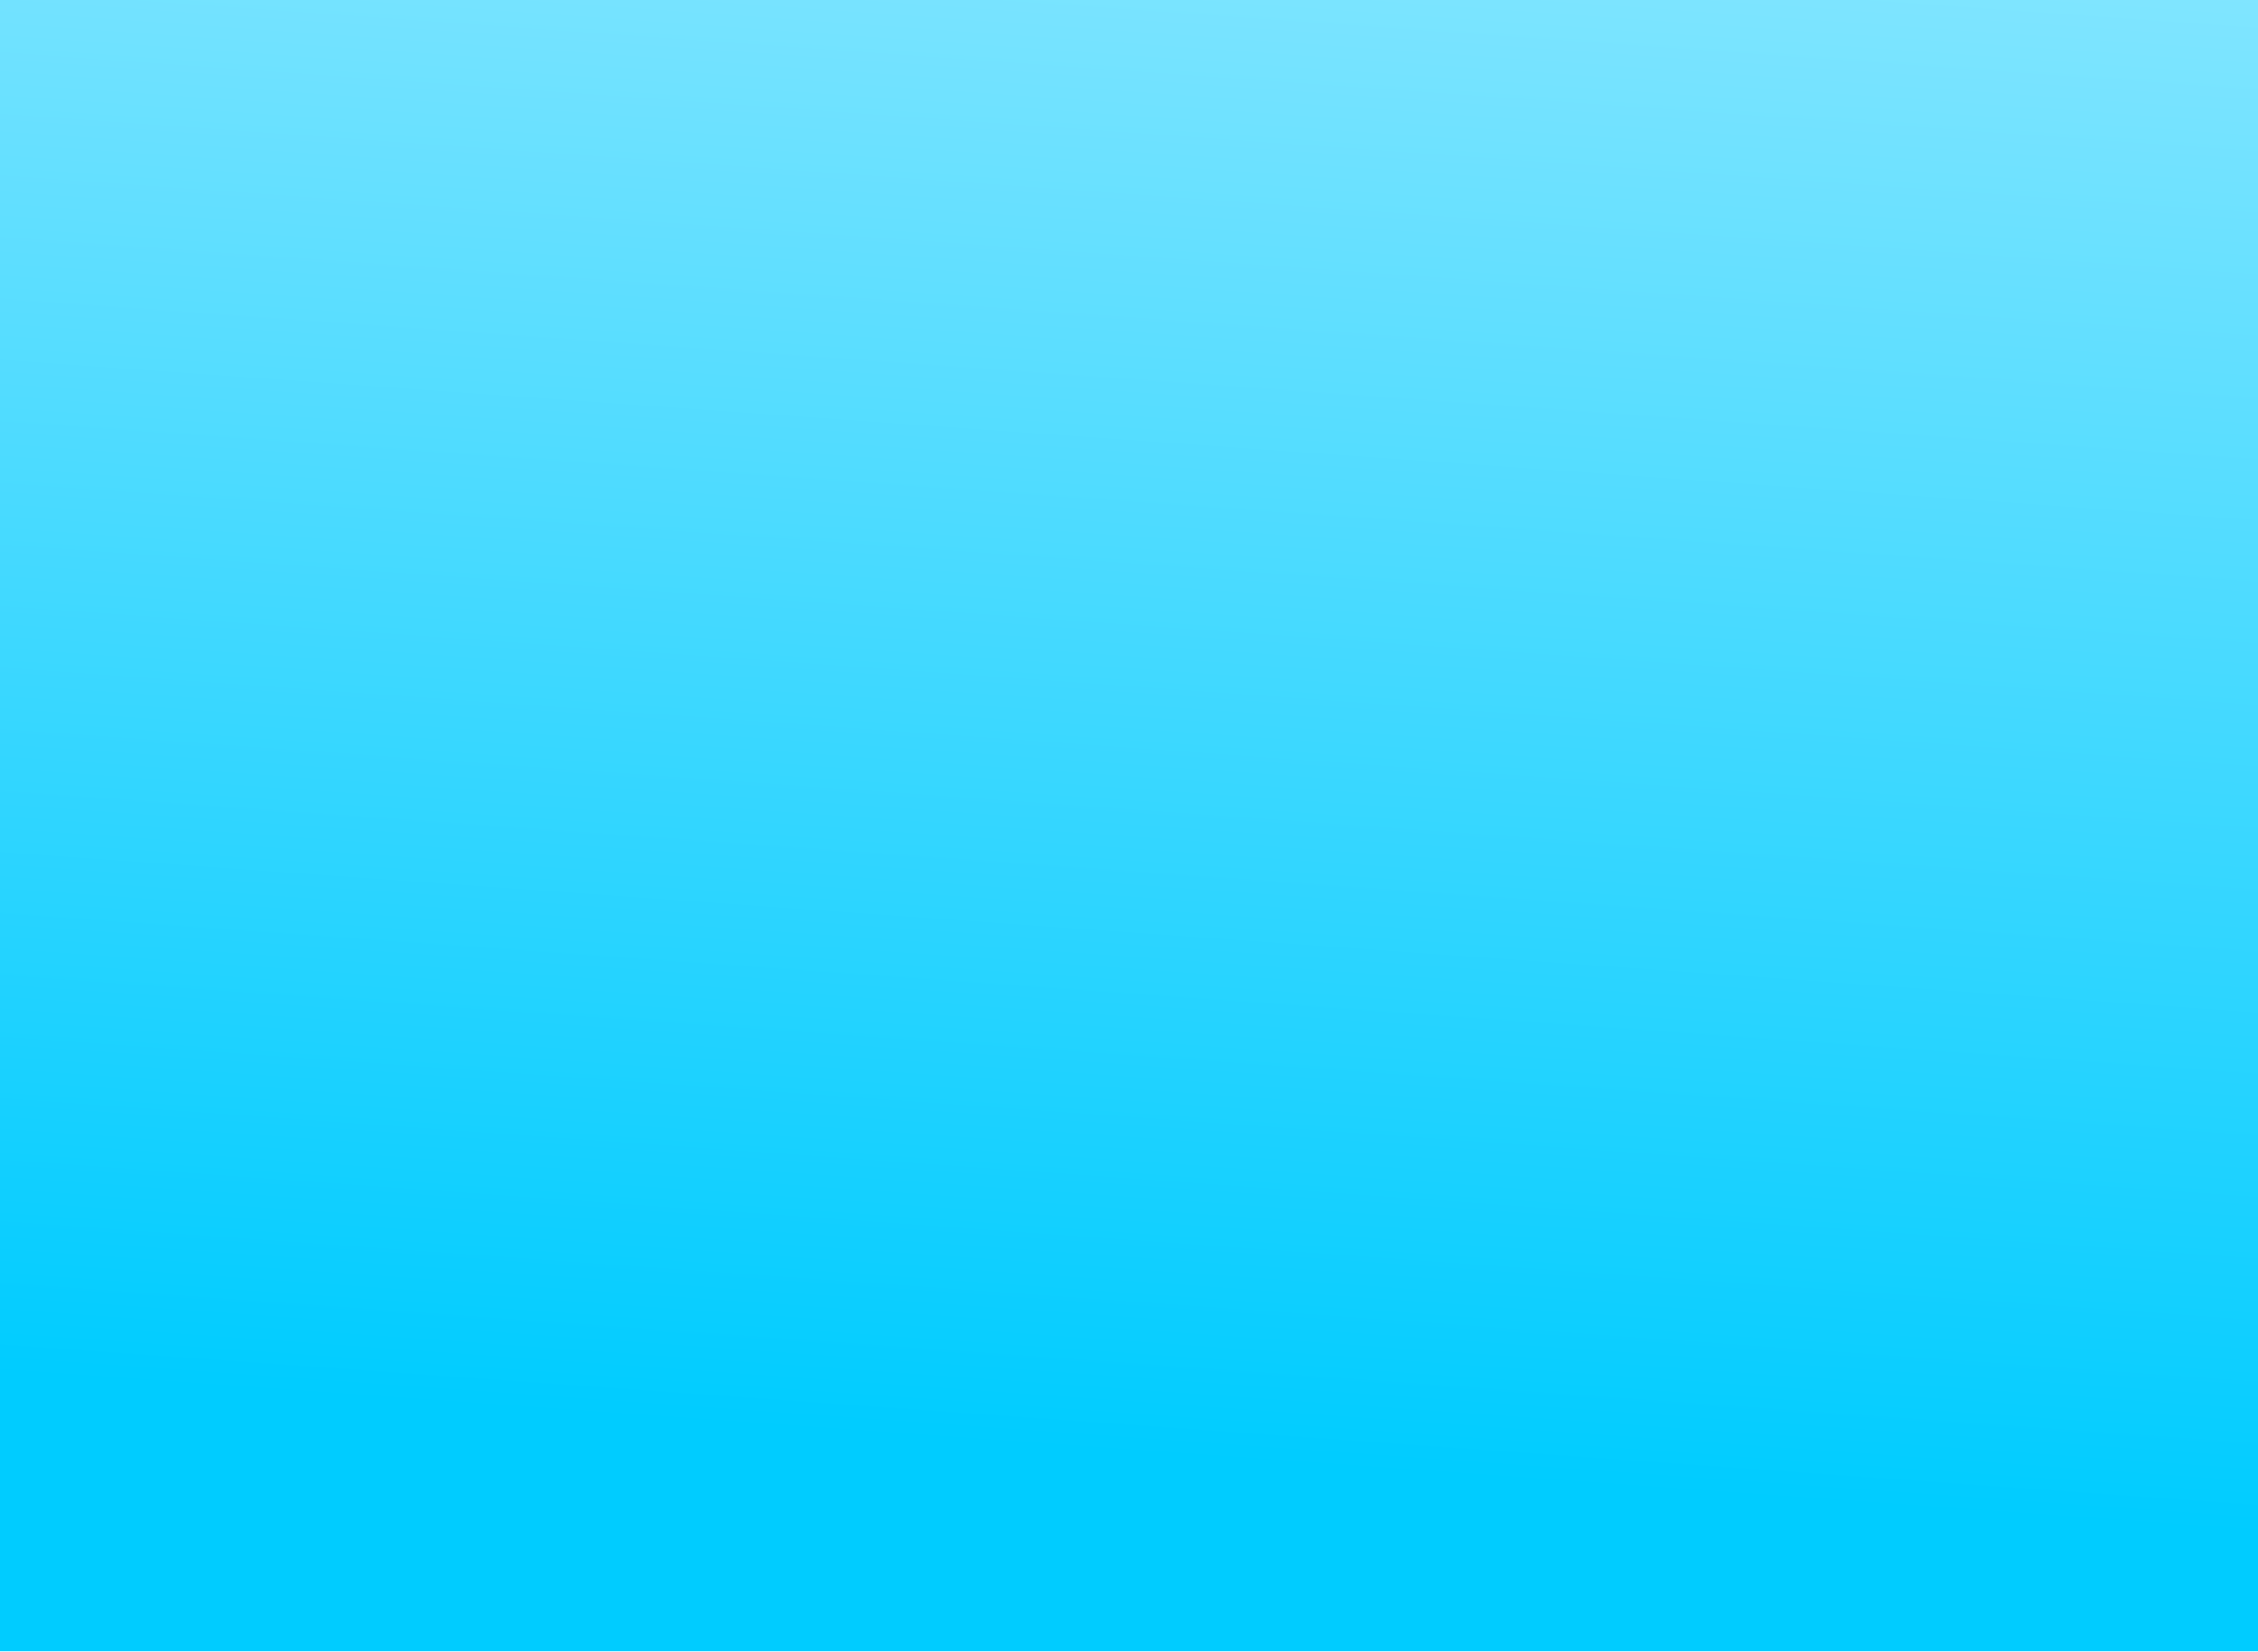
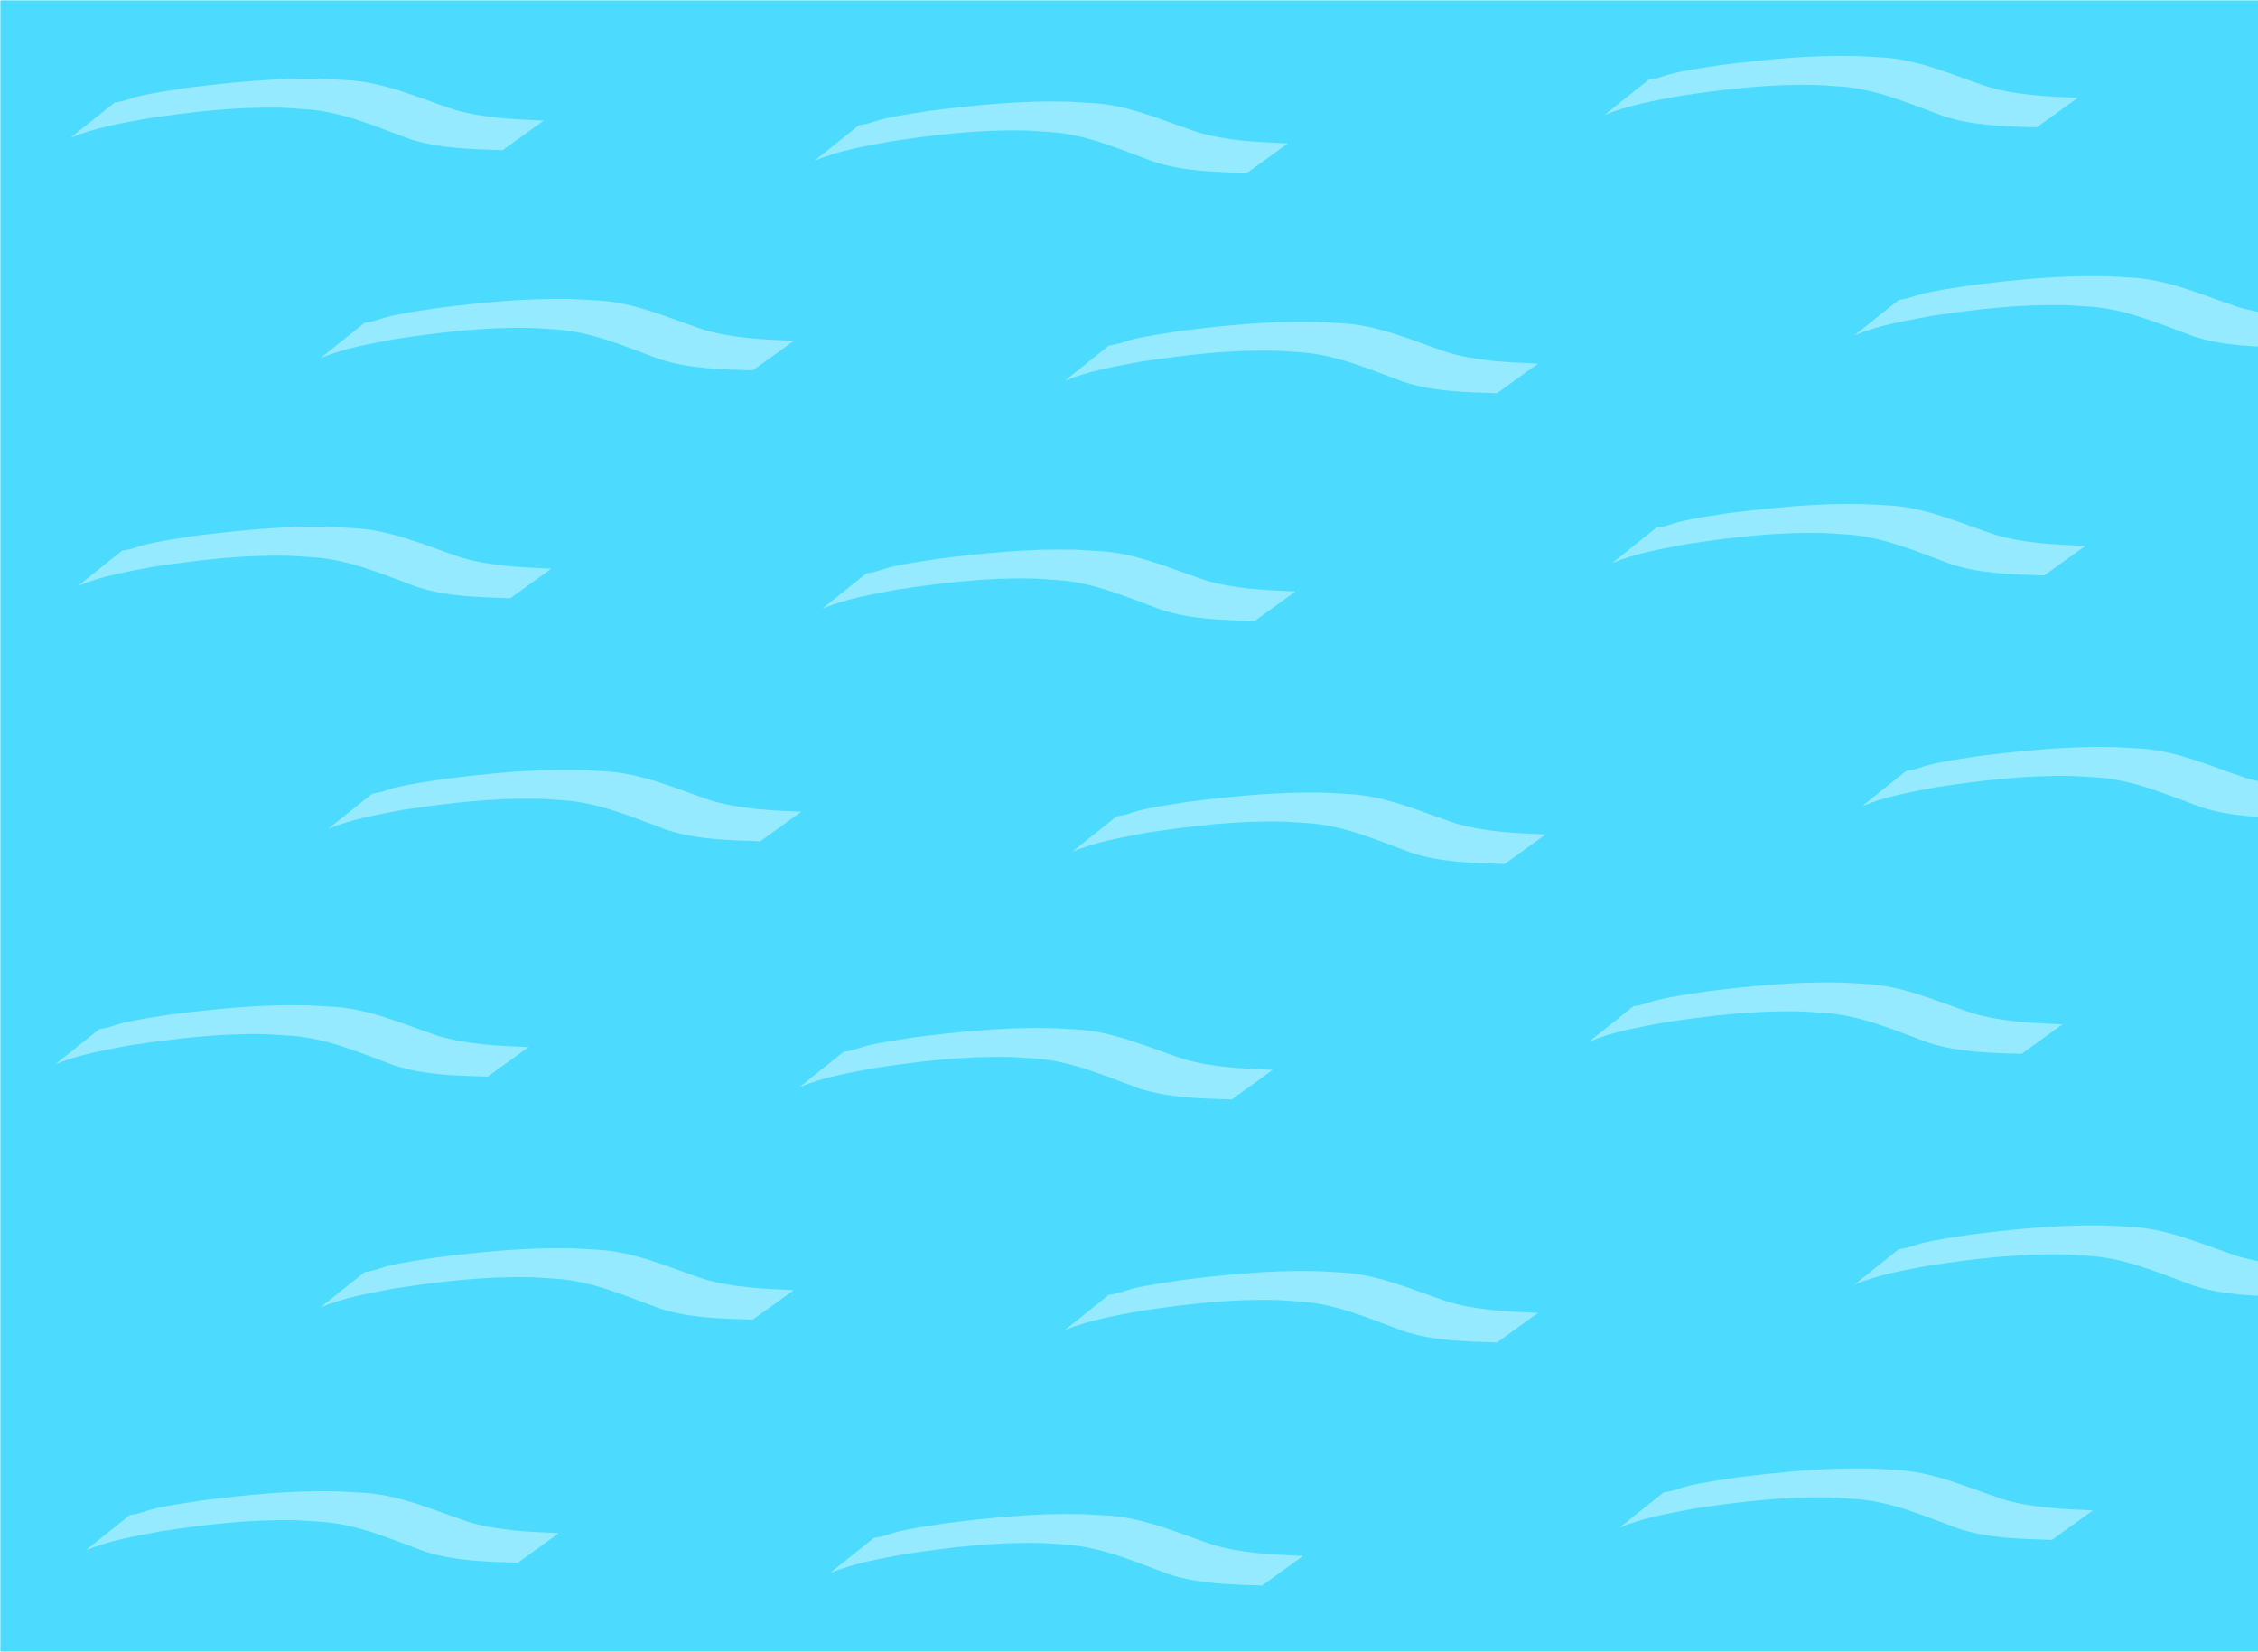
- <svg xmlns="http://www.w3.org/2000/svg" xmlns:ns1="http://www.openswatchbook.org/uri/2009/osb" xmlns:xlink="http://www.w3.org/1999/xlink" version="1.1" id="svg2" viewBox="0 0 2402.857 1757.143" height="495.905mm" width="678.14mm">
+ <svg xmlns="http://www.w3.org/2000/svg" xmlns:ns1="http://www.openswatchbook.org/uri/2009/osb" version="1.1" id="svg2" viewBox="0 0 2402.857 1757.143" height="495.905mm" width="678.14mm">
  <defs id="defs4">
-     <linearGradient id="linearGradient6159">
-       <stop style="stop-color:#00ccff;stop-opacity:1" offset="0" id="stop6161" />
-       <stop style="stop-color:#80e5ff;stop-opacity:1" offset="1" id="stop6163" />
-     </linearGradient>
+     <marker orient="auto" refY="0.0" refX="0.0" id="marker4467" style="overflow:visible">
+       <path id="path4469" d="M 0.0,0.0 L 5.0,-5.0 L -12.5,0.0 L 5.0,5.0 L 0.0,0.0 z " style="fill-rule:evenodd;stroke:#9ef1ff;stroke-width:1pt;stroke-opacity:1;fill:#9ef1ff;fill-opacity:1" transform="scale(0.8) translate(12.5,0)" />
+     </marker>
+     <marker orient="auto" refY="0.0" refX="0.0" id="Arrow1Lstart" style="overflow:visible">
+       <path id="path4197" d="M 0.0,0.0 L 5.0,-5.0 L -12.5,0.0 L 5.0,5.0 L 0.0,0.0 z " style="fill-rule:evenodd;stroke:#9ef1ff;stroke-width:1pt;stroke-opacity:1;fill:#9ef1ff;fill-opacity:1" transform="scale(0.8) translate(12.5,0)" />
+     </marker>
    <linearGradient id="linearGradient4163" ns1:paint="gradient">
      <stop style="stop-color:#33ffff;stop-opacity:1;" offset="0" id="stop4165" />
      <stop style="stop-color:#33ffff;stop-opacity:0;" offset="1" id="stop4167" />
    </linearGradient>
-     <linearGradient xlink:href="#linearGradient6159" id="linearGradient6165" x1="280.18" y1="1211.298" x2="395.936" y2="-417.074" gradientUnits="userSpaceOnUse" />
  </defs>
  <g id="layer1" transform="translate(752.0872,325.0678)">
-     <rect style="fill:url(#linearGradient6165);fill-opacity:1;stroke:none;stroke-width:10;stroke-miterlimit:4;stroke-dasharray:none;stroke-opacity:1" id="rect3336" width="2402.857" height="1757.143" x="-752.087" y="-325.068" />
+     <rect style="fill:#4cdbff;fill-opacity:1;stroke:none;stroke-width:10;stroke-miterlimit:4;stroke-dasharray:none;stroke-opacity:1" id="rect3336" width="2402.857" height="1757.143" x="-751.72" y="-324.701" />
+     <g id="g5036" style="fill:#95eaff;fill-opacity:1;stroke:none" transform="translate(-0.316281,0)">
+       <path d="m -629.75,-215.999 c 5.971,-0.876 5.474,-0.644 12.526,-2.662 3.585,-1.026 7.068,-2.399 10.678,-3.329 17.51,-4.509 35.702,-6.67 53.514,-9.579 46.797,-5.839 94.148,-10.622 141.384,-9.655 9.148,0.187 18.278,0.918 27.417,1.377 40.386,1.678 76.92,18.501 114.562,31.082 31.261,9.465 64.077,10.567 96.456,12.072 0,0 -43.585,31.402 -43.585,31.402 l 0,0 c -33.375,-1.111 -67.315,-1.55 -99.386,-12.014 -36.281,-13.265 -71.96,-29.266 -111.138,-31.593 -8.861,-0.523 -17.709,-1.371 -26.584,-1.569 -47.754,-1.065 -95.593,4.618 -142.708,11.726 -27.032,5.007 -54.445,9.705 -79.995,20.223 0,0 46.858,-37.482 46.858,-37.482 z" id="path5026" style="fill:#95eaff;fill-opacity:1;stroke:none;stroke-width:4.5;stroke-linejoin:miter;stroke-miterlimit:4;stroke-dasharray:none;stroke-dashoffset:0;stroke-opacity:1" />
+       <path style="fill:#95eaff;fill-opacity:1;stroke:none;stroke-width:4.5;stroke-linejoin:miter;stroke-miterlimit:4;stroke-dasharray:none;stroke-dashoffset:0;stroke-opacity:1" id="path5032" d="m 1002.657,-240.242 c 5.971,-0.876 5.474,-0.644 12.526,-2.662 3.585,-1.026 7.068,-2.399 10.678,-3.329 17.51,-4.509 35.702,-6.67 53.514,-9.579 46.797,-5.839 94.148,-10.622 141.384,-9.655 9.149,0.187 18.278,0.918 27.417,1.377 40.386,1.678 76.92,18.501 114.562,31.082 31.261,9.465 64.077,10.567 96.456,12.072 0,0 -43.585,31.402 -43.585,31.402 l 0,0 c -33.375,-1.111 -67.315,-1.55 -99.386,-12.014 -36.281,-13.265 -71.96,-29.266 -111.138,-31.593 -8.861,-0.523 -17.709,-1.371 -26.584,-1.569 -47.754,-1.065 -95.593,4.618 -142.708,11.726 -27.032,5.007 -54.445,9.705 -79.995,20.223 0,0 46.858,-37.482 46.858,-37.482 z" />
+       <path d="m 162.21,-191.755 c 5.971,-0.876 5.474,-0.644 12.526,-2.662 3.585,-1.026 7.068,-2.399 10.678,-3.329 17.51,-4.509 35.702,-6.67 53.514,-9.579 46.797,-5.839 94.148,-10.622 141.384,-9.655 9.148,0.187 18.278,0.918 27.417,1.377 40.386,1.678 76.92,18.501 114.562,31.082 31.261,9.465 64.077,10.567 96.456,12.072 0,0 -43.585,31.402 -43.585,31.402 l 0,0 c -33.375,-1.111 -67.315,-1.55 -99.386,-12.014 -36.281,-13.265 -71.96,-29.266 -111.138,-31.593 -8.861,-0.523 -17.709,-1.371 -26.584,-1.569 -47.754,-1.065 -95.593,4.618 -142.708,11.726 -27.032,5.007 -54.445,9.705 -79.995,20.223 0,0 46.858,-37.482 46.858,-37.482 z" id="path5034" style="fill:#95eaff;fill-opacity:1;stroke:none;stroke-width:4.5;stroke-linejoin:miter;stroke-miterlimit:4;stroke-dasharray:none;stroke-dashoffset:0;stroke-opacity:1" />
+     </g>
+     <g id="g5041" transform="translate(265.8208,234.3554)" style="fill:#95eaff;fill-opacity:1;stroke:none">
+       <path style="fill:#95eaff;fill-opacity:1;stroke:none;stroke-width:4.5;stroke-linejoin:miter;stroke-miterlimit:4;stroke-dasharray:none;stroke-dashoffset:0;stroke-opacity:1" id="path5043" d="m -629.75,-215.999 c 5.971,-0.876 5.474,-0.644 12.526,-2.662 3.585,-1.026 7.068,-2.399 10.678,-3.329 17.51,-4.509 35.702,-6.67 53.514,-9.579 46.797,-5.839 94.148,-10.622 141.384,-9.655 9.148,0.187 18.278,0.918 27.417,1.377 40.386,1.678 76.92,18.501 114.562,31.082 31.261,9.465 64.077,10.567 96.456,12.072 0,0 -43.585,31.402 -43.585,31.402 l 0,0 c -33.375,-1.111 -67.315,-1.55 -99.386,-12.014 -36.281,-13.265 -71.96,-29.266 -111.138,-31.593 -8.861,-0.523 -17.709,-1.371 -26.584,-1.569 -47.754,-1.065 -95.593,4.618 -142.708,11.726 -27.032,5.007 -54.445,9.705 -79.995,20.223 0,0 46.858,-37.482 46.858,-37.482 z" />
+       <path d="m 1002.657,-240.242 c 5.971,-0.876 5.474,-0.644 12.526,-2.662 3.585,-1.026 7.068,-2.399 10.678,-3.329 17.51,-4.509 35.702,-6.67 53.514,-9.579 46.797,-5.839 94.148,-10.622 141.384,-9.655 9.149,0.187 18.278,0.918 27.417,1.377 40.386,1.678 76.92,18.501 114.562,31.082 31.261,9.465 64.077,10.567 96.456,12.072 0,0 -43.585,31.402 -43.585,31.402 l 0,0 c -33.375,-1.111 -67.315,-1.55 -99.386,-12.014 -36.281,-13.265 -71.96,-29.266 -111.138,-31.593 -8.861,-0.523 -17.709,-1.371 -26.584,-1.569 -47.754,-1.065 -95.593,4.618 -142.708,11.726 -27.032,5.007 -54.445,9.705 -79.995,20.223 0,0 46.858,-37.482 46.858,-37.482 z" id="path5045" style="fill:#95eaff;fill-opacity:1;stroke:none;stroke-width:4.5;stroke-linejoin:miter;stroke-miterlimit:4;stroke-dasharray:none;stroke-dashoffset:0;stroke-opacity:1" />
+       <path style="fill:#95eaff;fill-opacity:1;stroke:none;stroke-width:4.5;stroke-linejoin:miter;stroke-miterlimit:4;stroke-dasharray:none;stroke-dashoffset:0;stroke-opacity:1" id="path5047" d="m 162.21,-191.755 c 5.971,-0.876 5.474,-0.644 12.526,-2.662 3.585,-1.026 7.068,-2.399 10.678,-3.329 17.51,-4.509 35.702,-6.67 53.514,-9.579 46.797,-5.839 94.148,-10.622 141.384,-9.655 9.148,0.187 18.278,0.918 27.417,1.377 40.386,1.678 76.92,18.501 114.562,31.082 31.261,9.465 64.077,10.567 96.456,12.072 0,0 -43.585,31.402 -43.585,31.402 l 0,0 c -33.375,-1.111 -67.315,-1.55 -99.386,-12.014 -36.281,-13.265 -71.96,-29.266 -111.138,-31.593 -8.861,-0.523 -17.709,-1.371 -26.584,-1.569 -47.754,-1.065 -95.593,4.618 -142.708,11.726 -27.032,5.007 -54.445,9.705 -79.995,20.223 0,0 46.858,-37.482 46.858,-37.482 z" />
+     </g>
+     <g transform="translate(7.76494,476.7921)" id="g5049" style="fill:#95eaff;fill-opacity:1;stroke:none">
+       <path d="m -629.75,-215.999 c 5.971,-0.876 5.474,-0.644 12.526,-2.662 3.585,-1.026 7.068,-2.399 10.678,-3.329 17.51,-4.509 35.702,-6.67 53.514,-9.579 46.797,-5.839 94.148,-10.622 141.384,-9.655 9.148,0.187 18.278,0.918 27.417,1.377 40.386,1.678 76.92,18.501 114.562,31.082 31.261,9.465 64.077,10.567 96.456,12.072 0,0 -43.585,31.402 -43.585,31.402 l 0,0 c -33.375,-1.111 -67.315,-1.55 -99.386,-12.014 -36.281,-13.265 -71.96,-29.266 -111.138,-31.593 -8.861,-0.523 -17.709,-1.371 -26.584,-1.569 -47.754,-1.065 -95.593,4.618 -142.708,11.726 -27.032,5.007 -54.445,9.705 -79.995,20.223 0,0 46.858,-37.482 46.858,-37.482 z" id="path5051" style="fill:#95eaff;fill-opacity:1;stroke:none;stroke-width:4.5;stroke-linejoin:miter;stroke-miterlimit:4;stroke-dasharray:none;stroke-dashoffset:0;stroke-opacity:1" />
+       <path style="fill:#95eaff;fill-opacity:1;stroke:none;stroke-width:4.5;stroke-linejoin:miter;stroke-miterlimit:4;stroke-dasharray:none;stroke-dashoffset:0;stroke-opacity:1" id="path5053" d="m 1002.657,-240.242 c 5.971,-0.876 5.474,-0.644 12.526,-2.662 3.585,-1.026 7.068,-2.399 10.678,-3.329 17.51,-4.509 35.702,-6.67 53.514,-9.579 46.797,-5.839 94.148,-10.622 141.384,-9.655 9.149,0.187 18.278,0.918 27.417,1.377 40.386,1.678 76.92,18.501 114.562,31.082 31.261,9.465 64.077,10.567 96.456,12.072 0,0 -43.585,31.402 -43.585,31.402 l 0,0 c -33.375,-1.111 -67.315,-1.55 -99.386,-12.014 -36.281,-13.265 -71.96,-29.266 -111.138,-31.593 -8.861,-0.523 -17.709,-1.371 -26.584,-1.569 -47.754,-1.065 -95.593,4.618 -142.708,11.726 -27.032,5.007 -54.445,9.705 -79.995,20.223 0,0 46.858,-37.482 46.858,-37.482 z" />
+       <path d="m 162.21,-191.755 c 5.971,-0.876 5.474,-0.644 12.526,-2.662 3.585,-1.026 7.068,-2.399 10.678,-3.329 17.51,-4.509 35.702,-6.67 53.514,-9.579 46.797,-5.839 94.148,-10.622 141.384,-9.655 9.148,0.187 18.278,0.918 27.417,1.377 40.386,1.678 76.92,18.501 114.562,31.082 31.261,9.465 64.077,10.567 96.456,12.072 0,0 -43.585,31.402 -43.585,31.402 l 0,0 c -33.375,-1.111 -67.315,-1.55 -99.386,-12.014 -36.281,-13.265 -71.96,-29.266 -111.138,-31.593 -8.861,-0.523 -17.709,-1.371 -26.584,-1.569 -47.754,-1.065 -95.593,4.618 -142.708,11.726 -27.032,5.007 -54.445,9.705 -79.995,20.223 0,0 46.858,-37.482 46.858,-37.482 z" id="path5055" style="fill:#95eaff;fill-opacity:1;stroke:none;stroke-width:4.5;stroke-linejoin:miter;stroke-miterlimit:4;stroke-dasharray:none;stroke-dashoffset:0;stroke-opacity:1" />
+     </g>
+     <g id="g5057" transform="translate(265.8209,1244.508)" style="fill:#95eaff;fill-opacity:1;stroke:none">
+       <path style="fill:#95eaff;fill-opacity:1;stroke:none;stroke-width:4.5;stroke-linejoin:miter;stroke-miterlimit:4;stroke-dasharray:none;stroke-dashoffset:0;stroke-opacity:1" id="path5059" d="m -629.75,-215.999 c 5.971,-0.876 5.474,-0.644 12.526,-2.662 3.585,-1.026 7.068,-2.399 10.678,-3.329 17.51,-4.509 35.702,-6.67 53.514,-9.579 46.797,-5.839 94.148,-10.622 141.384,-9.655 9.148,0.187 18.278,0.918 27.417,1.377 40.386,1.678 76.92,18.501 114.562,31.082 31.261,9.465 64.077,10.567 96.456,12.072 0,0 -43.585,31.402 -43.585,31.402 l 0,0 c -33.375,-1.111 -67.315,-1.55 -99.386,-12.014 -36.281,-13.265 -71.96,-29.266 -111.138,-31.593 -8.861,-0.523 -17.709,-1.371 -26.584,-1.569 -47.754,-1.065 -95.593,4.618 -142.708,11.726 -27.032,5.007 -54.445,9.705 -79.995,20.223 0,0 46.858,-37.482 46.858,-37.482 z" />
+       <path d="m 1002.657,-240.242 c 5.971,-0.876 5.474,-0.644 12.526,-2.662 3.585,-1.026 7.068,-2.399 10.678,-3.329 17.51,-4.509 35.702,-6.67 53.514,-9.579 46.797,-5.839 94.148,-10.622 141.384,-9.655 9.149,0.187 18.278,0.918 27.417,1.377 40.386,1.678 76.92,18.501 114.562,31.082 31.261,9.465 64.077,10.567 96.456,12.072 0,0 -43.585,31.402 -43.585,31.402 l 0,0 c -33.375,-1.111 -67.315,-1.55 -99.386,-12.014 -36.281,-13.265 -71.96,-29.266 -111.138,-31.593 -8.861,-0.523 -17.709,-1.371 -26.584,-1.569 -47.754,-1.065 -95.593,4.618 -142.708,11.726 -27.032,5.007 -54.445,9.705 -79.995,20.223 0,0 46.858,-37.482 46.858,-37.482 z" id="path5061" style="fill:#95eaff;fill-opacity:1;stroke:none;stroke-width:4.5;stroke-linejoin:miter;stroke-miterlimit:4;stroke-dasharray:none;stroke-dashoffset:0;stroke-opacity:1" />
+       <path style="fill:#95eaff;fill-opacity:1;stroke:none;stroke-width:4.5;stroke-linejoin:miter;stroke-miterlimit:4;stroke-dasharray:none;stroke-dashoffset:0;stroke-opacity:1" id="path5063" d="m 162.21,-191.755 c 5.971,-0.876 5.474,-0.644 12.526,-2.662 3.585,-1.026 7.068,-2.399 10.678,-3.329 17.51,-4.509 35.702,-6.67 53.514,-9.579 46.797,-5.839 94.148,-10.622 141.384,-9.655 9.148,0.187 18.278,0.918 27.417,1.377 40.386,1.678 76.92,18.501 114.562,31.082 31.261,9.465 64.077,10.567 96.456,12.072 0,0 -43.585,31.402 -43.585,31.402 l 0,0 c -33.375,-1.111 -67.315,-1.55 -99.386,-12.014 -36.281,-13.265 -71.96,-29.266 -111.138,-31.593 -8.861,-0.523 -17.709,-1.371 -26.584,-1.569 -47.754,-1.065 -95.593,4.618 -142.708,11.726 -27.032,5.007 -54.445,9.705 -79.995,20.223 0,0 46.858,-37.482 46.858,-37.482 z" />
+     </g>
+     <g transform="translate(-16.47872,985.909)" id="g5065" style="fill:#95eaff;fill-opacity:1;stroke:none">
+       <path d="m -629.75,-215.999 c 5.971,-0.876 5.474,-0.644 12.526,-2.662 3.585,-1.026 7.068,-2.399 10.678,-3.329 17.51,-4.509 35.702,-6.67 53.514,-9.579 46.797,-5.839 94.148,-10.622 141.384,-9.655 9.148,0.187 18.278,0.918 27.417,1.377 40.386,1.678 76.92,18.501 114.562,31.082 31.261,9.465 64.077,10.567 96.456,12.072 0,0 -43.585,31.402 -43.585,31.402 l 0,0 c -33.375,-1.111 -67.315,-1.55 -99.386,-12.014 -36.281,-13.265 -71.96,-29.266 -111.138,-31.593 -8.861,-0.523 -17.709,-1.371 -26.584,-1.569 -47.754,-1.065 -95.593,4.618 -142.708,11.726 -27.032,5.007 -54.445,9.705 -79.995,20.223 0,0 46.858,-37.482 46.858,-37.482 z" id="path5067" style="fill:#95eaff;fill-opacity:1;stroke:none;stroke-width:4.5;stroke-linejoin:miter;stroke-miterlimit:4;stroke-dasharray:none;stroke-dashoffset:0;stroke-opacity:1" />
+       <path style="fill:#95eaff;fill-opacity:1;stroke:none;stroke-width:4.5;stroke-linejoin:miter;stroke-miterlimit:4;stroke-dasharray:none;stroke-dashoffset:0;stroke-opacity:1" id="path5069" d="m 1002.657,-240.242 c 5.971,-0.876 5.474,-0.644 12.526,-2.662 3.585,-1.026 7.068,-2.399 10.678,-3.329 17.51,-4.509 35.702,-6.67 53.514,-9.579 46.797,-5.839 94.148,-10.622 141.384,-9.655 9.149,0.187 18.278,0.918 27.417,1.377 40.386,1.678 76.92,18.501 114.562,31.082 31.261,9.465 64.077,10.567 96.456,12.072 0,0 -43.585,31.402 -43.585,31.402 l 0,0 c -33.375,-1.111 -67.315,-1.55 -99.386,-12.014 -36.281,-13.265 -71.96,-29.266 -111.138,-31.593 -8.861,-0.523 -17.709,-1.371 -26.584,-1.569 -47.754,-1.065 -95.593,4.618 -142.708,11.726 -27.032,5.007 -54.445,9.705 -79.995,20.223 0,0 46.858,-37.482 46.858,-37.482 z" />
+       <path d="m 162.21,-191.755 c 5.971,-0.876 5.474,-0.644 12.526,-2.662 3.585,-1.026 7.068,-2.399 10.678,-3.329 17.51,-4.509 35.702,-6.67 53.514,-9.579 46.797,-5.839 94.148,-10.622 141.384,-9.655 9.148,0.187 18.278,0.918 27.417,1.377 40.386,1.678 76.92,18.501 114.562,31.082 31.261,9.465 64.077,10.567 96.456,12.072 0,0 -43.585,31.402 -43.585,31.402 l 0,0 c -33.375,-1.111 -67.315,-1.55 -99.386,-12.014 -36.281,-13.265 -71.96,-29.266 -111.138,-31.593 -8.861,-0.523 -17.709,-1.371 -26.584,-1.569 -47.754,-1.065 -95.593,4.618 -142.708,11.726 -27.032,5.007 -54.445,9.705 -79.995,20.223 0,0 46.858,-37.482 46.858,-37.482 z" id="path5071" style="fill:#95eaff;fill-opacity:1;stroke:none;stroke-width:4.5;stroke-linejoin:miter;stroke-miterlimit:4;stroke-dasharray:none;stroke-dashoffset:0;stroke-opacity:1" />
+     </g>
+     <g id="g5073" transform="translate(273.9021,735.3912)" style="fill:#95eaff;fill-opacity:1;stroke:none">
+       <path style="fill:#95eaff;fill-opacity:1;stroke:none;stroke-width:4.5;stroke-linejoin:miter;stroke-miterlimit:4;stroke-dasharray:none;stroke-dashoffset:0;stroke-opacity:1" id="path5075" d="m -629.75,-215.999 c 5.971,-0.876 5.474,-0.644 12.526,-2.662 3.585,-1.026 7.068,-2.399 10.678,-3.329 17.51,-4.509 35.702,-6.67 53.514,-9.579 46.797,-5.839 94.148,-10.622 141.384,-9.655 9.148,0.187 18.278,0.918 27.417,1.377 40.386,1.678 76.92,18.501 114.562,31.082 31.261,9.465 64.077,10.567 96.456,12.072 0,0 -43.585,31.402 -43.585,31.402 l 0,0 c -33.375,-1.111 -67.315,-1.55 -99.386,-12.014 -36.281,-13.265 -71.96,-29.266 -111.138,-31.593 -8.861,-0.523 -17.709,-1.371 -26.584,-1.569 -47.754,-1.065 -95.593,4.618 -142.708,11.726 -27.032,5.007 -54.445,9.705 -79.995,20.223 0,0 46.858,-37.482 46.858,-37.482 z" />
+       <path d="m 1002.657,-240.242 c 5.971,-0.876 5.474,-0.644 12.526,-2.662 3.585,-1.026 7.068,-2.399 10.678,-3.329 17.51,-4.509 35.702,-6.67 53.514,-9.579 46.797,-5.839 94.148,-10.622 141.384,-9.655 9.149,0.187 18.278,0.918 27.417,1.377 40.386,1.678 76.92,18.501 114.562,31.082 31.261,9.465 64.077,10.567 96.456,12.072 0,0 -43.585,31.402 -43.585,31.402 l 0,0 c -33.375,-1.111 -67.315,-1.55 -99.386,-12.014 -36.281,-13.265 -71.96,-29.266 -111.138,-31.593 -8.861,-0.523 -17.709,-1.371 -26.584,-1.569 -47.754,-1.065 -95.593,4.618 -142.708,11.726 -27.032,5.007 -54.445,9.705 -79.995,20.223 0,0 46.858,-37.482 46.858,-37.482 z" id="path5077" style="fill:#95eaff;fill-opacity:1;stroke:none;stroke-width:4.5;stroke-linejoin:miter;stroke-miterlimit:4;stroke-dasharray:none;stroke-dashoffset:0;stroke-opacity:1" />
+       <path style="fill:#95eaff;fill-opacity:1;stroke:none;stroke-width:4.5;stroke-linejoin:miter;stroke-miterlimit:4;stroke-dasharray:none;stroke-dashoffset:0;stroke-opacity:1" id="path5079" d="m 162.21,-191.755 c 5.971,-0.876 5.474,-0.644 12.526,-2.662 3.585,-1.026 7.068,-2.399 10.678,-3.329 17.51,-4.509 35.702,-6.67 53.514,-9.579 46.797,-5.839 94.148,-10.622 141.384,-9.655 9.148,0.187 18.278,0.918 27.417,1.377 40.386,1.678 76.92,18.501 114.562,31.082 31.261,9.465 64.077,10.567 96.456,12.072 0,0 -43.585,31.402 -43.585,31.402 l 0,0 c -33.375,-1.111 -67.315,-1.55 -99.386,-12.014 -36.281,-13.265 -71.96,-29.266 -111.138,-31.593 -8.861,-0.523 -17.709,-1.371 -26.584,-1.569 -47.754,-1.065 -95.593,4.618 -142.708,11.726 -27.032,5.007 -54.445,9.705 -79.995,20.223 0,0 46.858,-37.482 46.858,-37.482 z" />
+     </g>
+     <g transform="translate(15.84616,1503.107)" id="g5081" style="fill:#95eaff;fill-opacity:1;stroke:none">
+       <path d="m -629.75,-215.999 c 5.971,-0.876 5.474,-0.644 12.526,-2.662 3.585,-1.026 7.068,-2.399 10.678,-3.329 17.51,-4.509 35.702,-6.67 53.514,-9.579 46.797,-5.839 94.148,-10.622 141.384,-9.655 9.148,0.187 18.278,0.918 27.417,1.377 40.386,1.678 76.92,18.501 114.562,31.082 31.261,9.465 64.077,10.567 96.456,12.072 0,0 -43.585,31.402 -43.585,31.402 l 0,0 c -33.375,-1.111 -67.315,-1.55 -99.386,-12.014 -36.281,-13.265 -71.96,-29.266 -111.138,-31.593 -8.861,-0.523 -17.709,-1.371 -26.584,-1.569 -47.754,-1.065 -95.593,4.618 -142.708,11.726 -27.032,5.007 -54.445,9.705 -79.995,20.223 0,0 46.858,-37.482 46.858,-37.482 z" id="path5083" style="fill:#95eaff;fill-opacity:1;stroke:none;stroke-width:4.5;stroke-linejoin:miter;stroke-miterlimit:4;stroke-dasharray:none;stroke-dashoffset:0;stroke-opacity:1" />
+       <path style="fill:#95eaff;fill-opacity:1;stroke:none;stroke-width:4.5;stroke-linejoin:miter;stroke-miterlimit:4;stroke-dasharray:none;stroke-dashoffset:0;stroke-opacity:1" id="path5085" d="m 1002.657,-240.242 c 5.971,-0.876 5.474,-0.644 12.526,-2.662 3.585,-1.026 7.068,-2.399 10.678,-3.329 17.51,-4.509 35.702,-6.67 53.514,-9.579 46.797,-5.839 94.148,-10.622 141.384,-9.655 9.149,0.187 18.278,0.918 27.417,1.377 40.386,1.678 76.92,18.501 114.562,31.082 31.261,9.465 64.077,10.567 96.456,12.072 0,0 -43.585,31.402 -43.585,31.402 l 0,0 c -33.375,-1.111 -67.315,-1.55 -99.386,-12.014 -36.281,-13.265 -71.96,-29.266 -111.138,-31.593 -8.861,-0.523 -17.709,-1.371 -26.584,-1.569 -47.754,-1.065 -95.593,4.618 -142.708,11.726 -27.032,5.007 -54.445,9.705 -79.995,20.223 0,0 46.858,-37.482 46.858,-37.482 z" />
+       <path d="m 162.21,-191.755 c 5.971,-0.876 5.474,-0.644 12.526,-2.662 3.585,-1.026 7.068,-2.399 10.678,-3.329 17.51,-4.509 35.702,-6.67 53.514,-9.579 46.797,-5.839 94.148,-10.622 141.384,-9.655 9.148,0.187 18.278,0.918 27.417,1.377 40.386,1.678 76.92,18.501 114.562,31.082 31.261,9.465 64.077,10.567 96.456,12.072 0,0 -43.585,31.402 -43.585,31.402 l 0,0 c -33.375,-1.111 -67.315,-1.55 -99.386,-12.014 -36.281,-13.265 -71.96,-29.266 -111.138,-31.593 -8.861,-0.523 -17.709,-1.371 -26.584,-1.569 -47.754,-1.065 -95.593,4.618 -142.708,11.726 -27.032,5.007 -54.445,9.705 -79.995,20.223 0,0 46.858,-37.482 46.858,-37.482 z" id="path5087" style="fill:#95eaff;fill-opacity:1;stroke:none;stroke-width:4.5;stroke-linejoin:miter;stroke-miterlimit:4;stroke-dasharray:none;stroke-dashoffset:0;stroke-opacity:1" />
+     </g>
  </g>
</svg>
